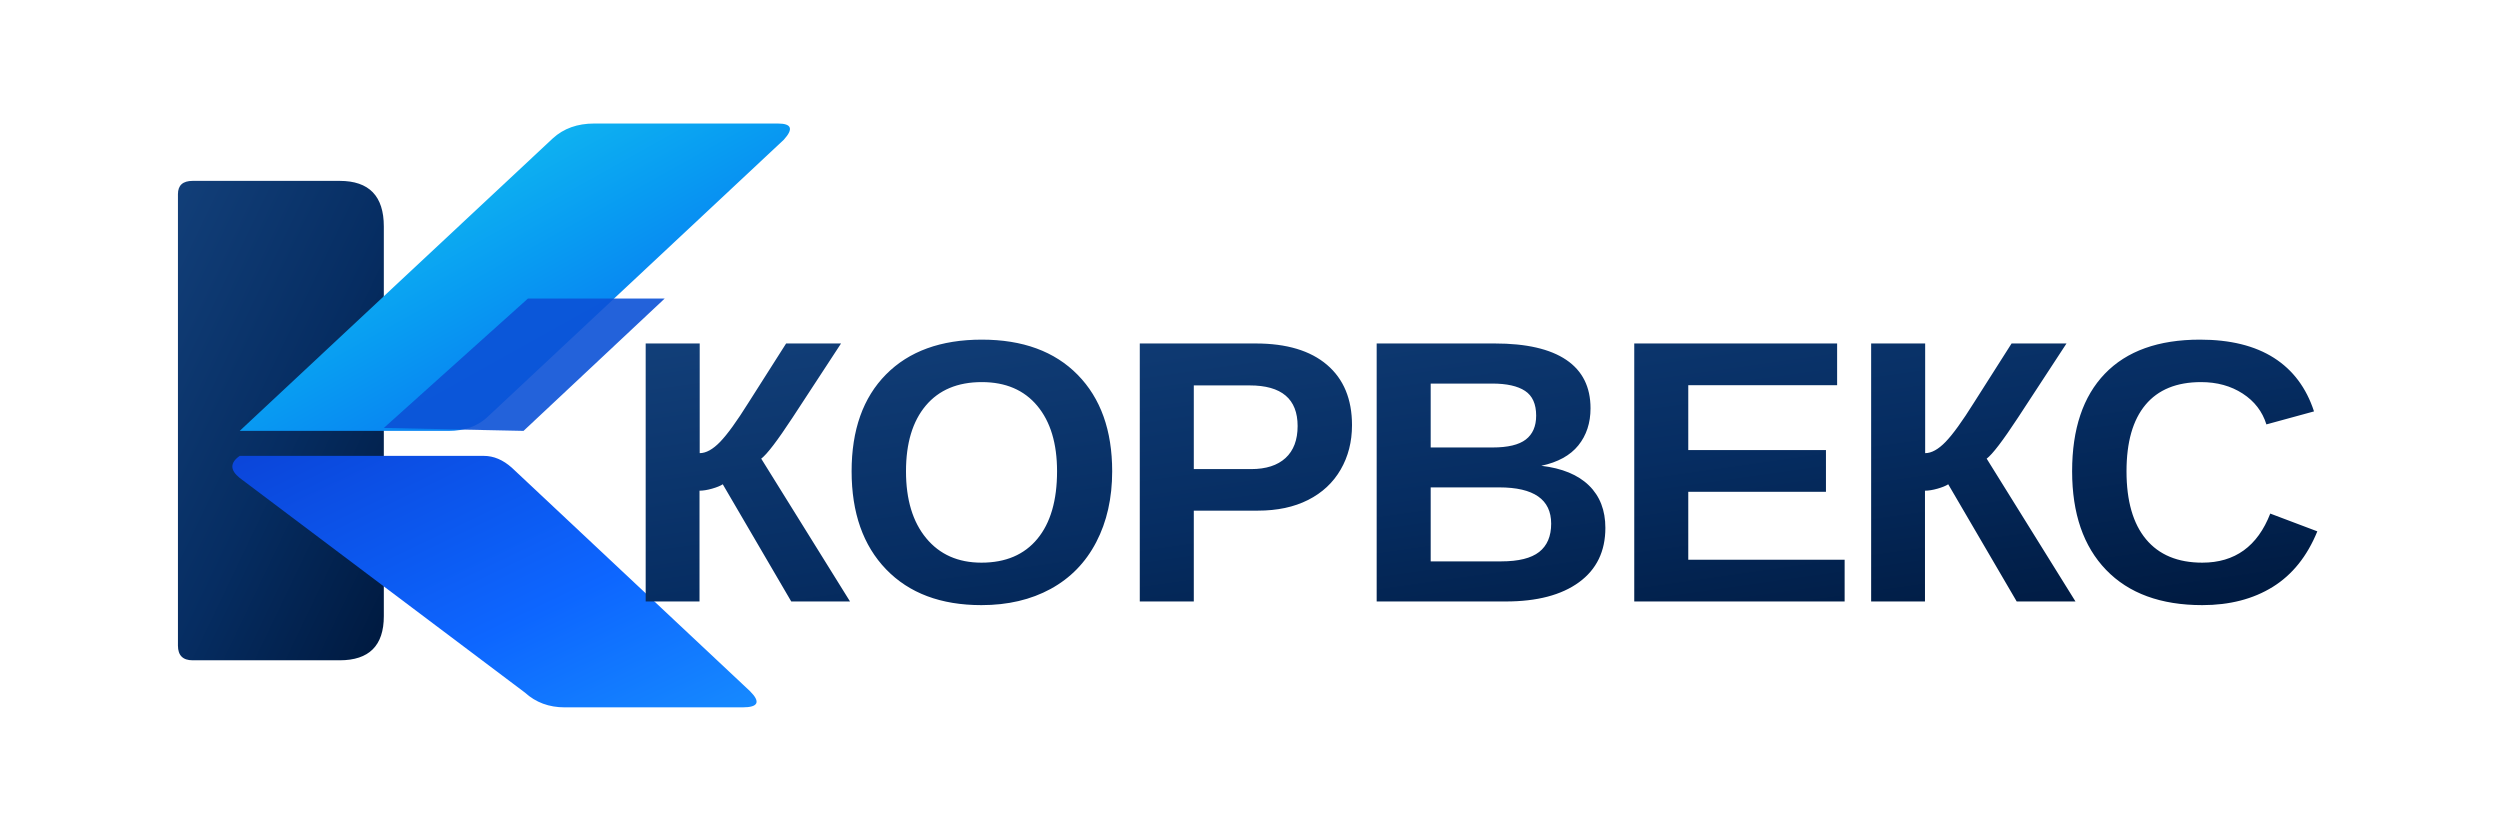
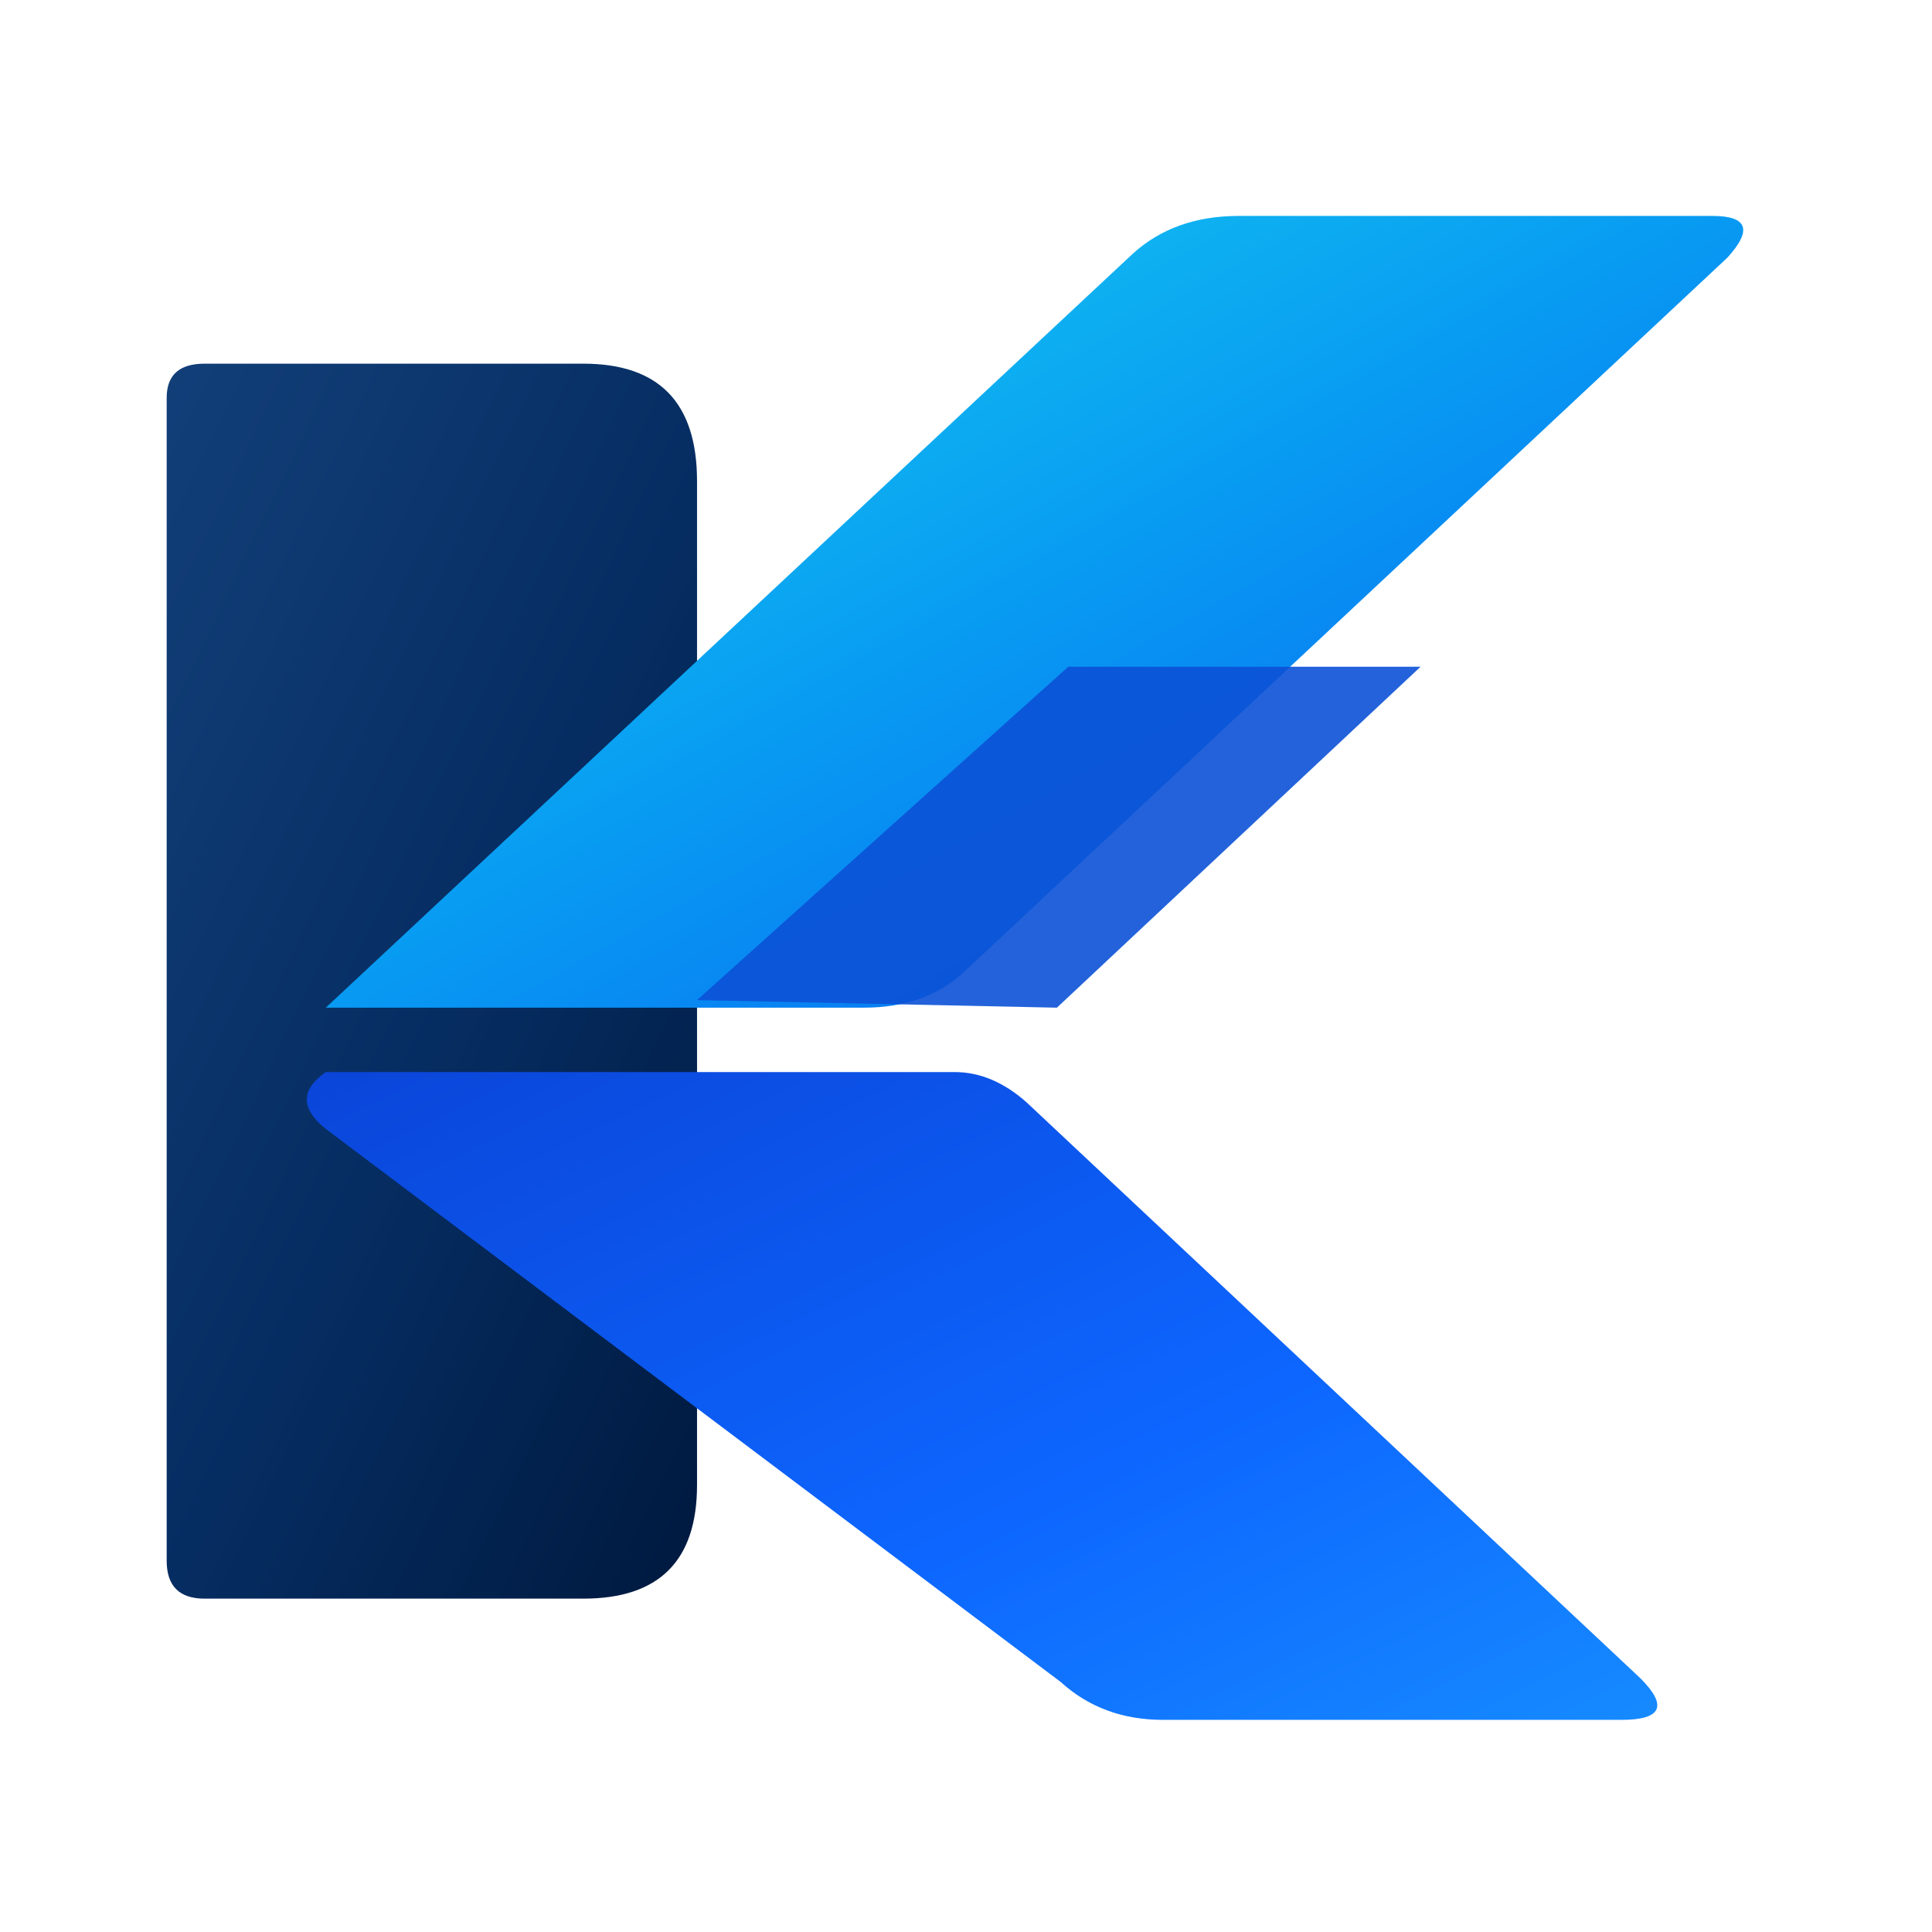
- <svg xmlns="http://www.w3.org/2000/svg" viewBox="-47 73 1700 566" role="img" aria-labelledby="title desc">
+ <svg xmlns="http://www.w3.org/2000/svg" viewBox="30 100 510 510" role="img" aria-labelledby="title">
  <defs>
    <linearGradient id="navy" x1="0" y1="0" x2="0.9" y2="1">
      <stop offset="0" stop-color="#123f79" />
      <stop offset="0.55" stop-color="#062d62" />
      <stop offset="1" stop-color="#001b42" />
    </linearGradient>
    <linearGradient id="blueTop" x1="0" y1="0" x2="1" y2="1">
      <stop offset="0" stop-color="#19d6ef" />
      <stop offset="0.48" stop-color="#089cf2" />
      <stop offset="1" stop-color="#0757f1" />
    </linearGradient>
    <linearGradient id="blueBottom" x1="0" y1="0" x2="1" y2="1">
      <stop offset="0" stop-color="#0b45d9" />
      <stop offset="0.6" stop-color="#0d66ff" />
      <stop offset="1" stop-color="#168aff" />
    </linearGradient>
  </defs>
  <path d="M74 205 Q74 196 84 196 H184 Q214 196 214 227 V492 Q214 522 184 522 H84 Q74 522 74 512 Z" fill="url(#navy)" />
  <path d="M116 366 L329 167 Q340 157 357 157 H482 Q496 157 486 168 L284 357 Q274 366 258 366 Z" fill="url(#blueTop)" />
  <path d="M116 383 L282 383 Q292 383 301 391 L463 543 Q474 554 458 554 H337 Q321 554 310 544 L116 398 Q106 390 116 383 Z" fill="url(#blueBottom)" />
  <path d="M214 364 L312 276 H405 L309 366 Z" fill="#0b51d6" opacity=".9" />
-   <text x="375" y="482" font-family="Arial, Helvetica, 'DejaVu Sans', sans-serif" font-size="255" font-weight="900" letter-spacing="-9" fill="url(#navy)">КОРВЕКС</text>
</svg>
